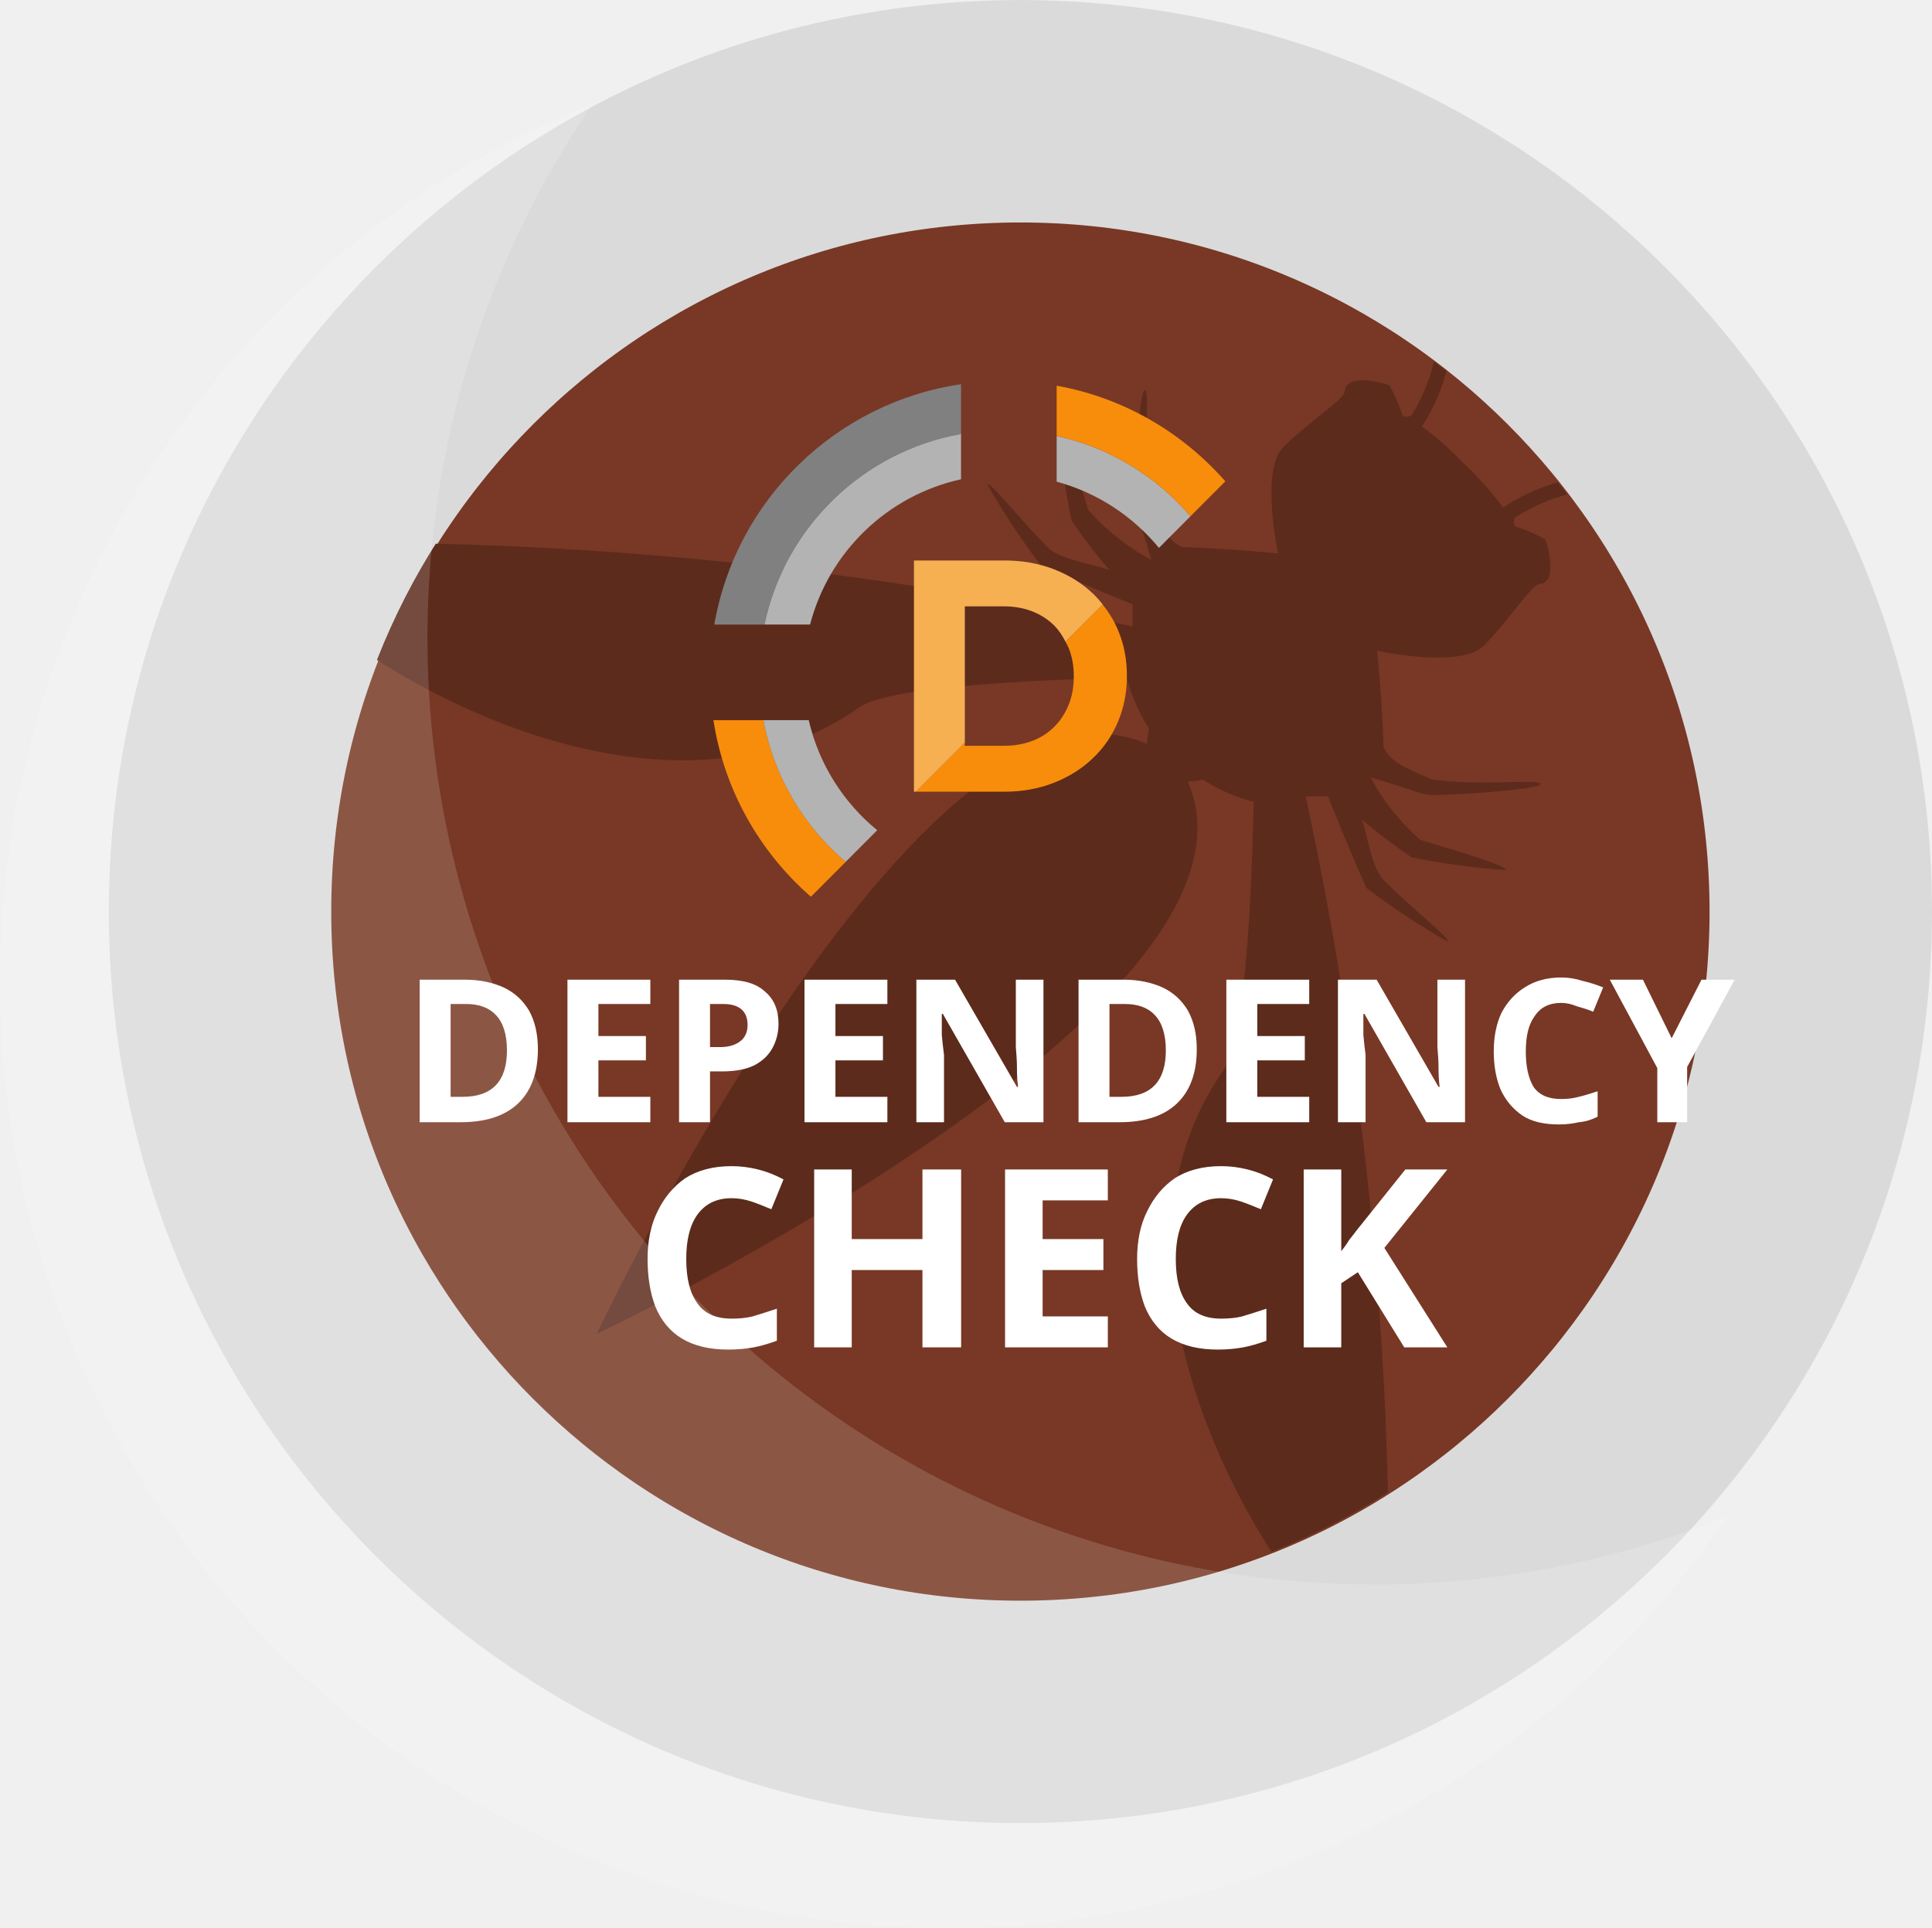
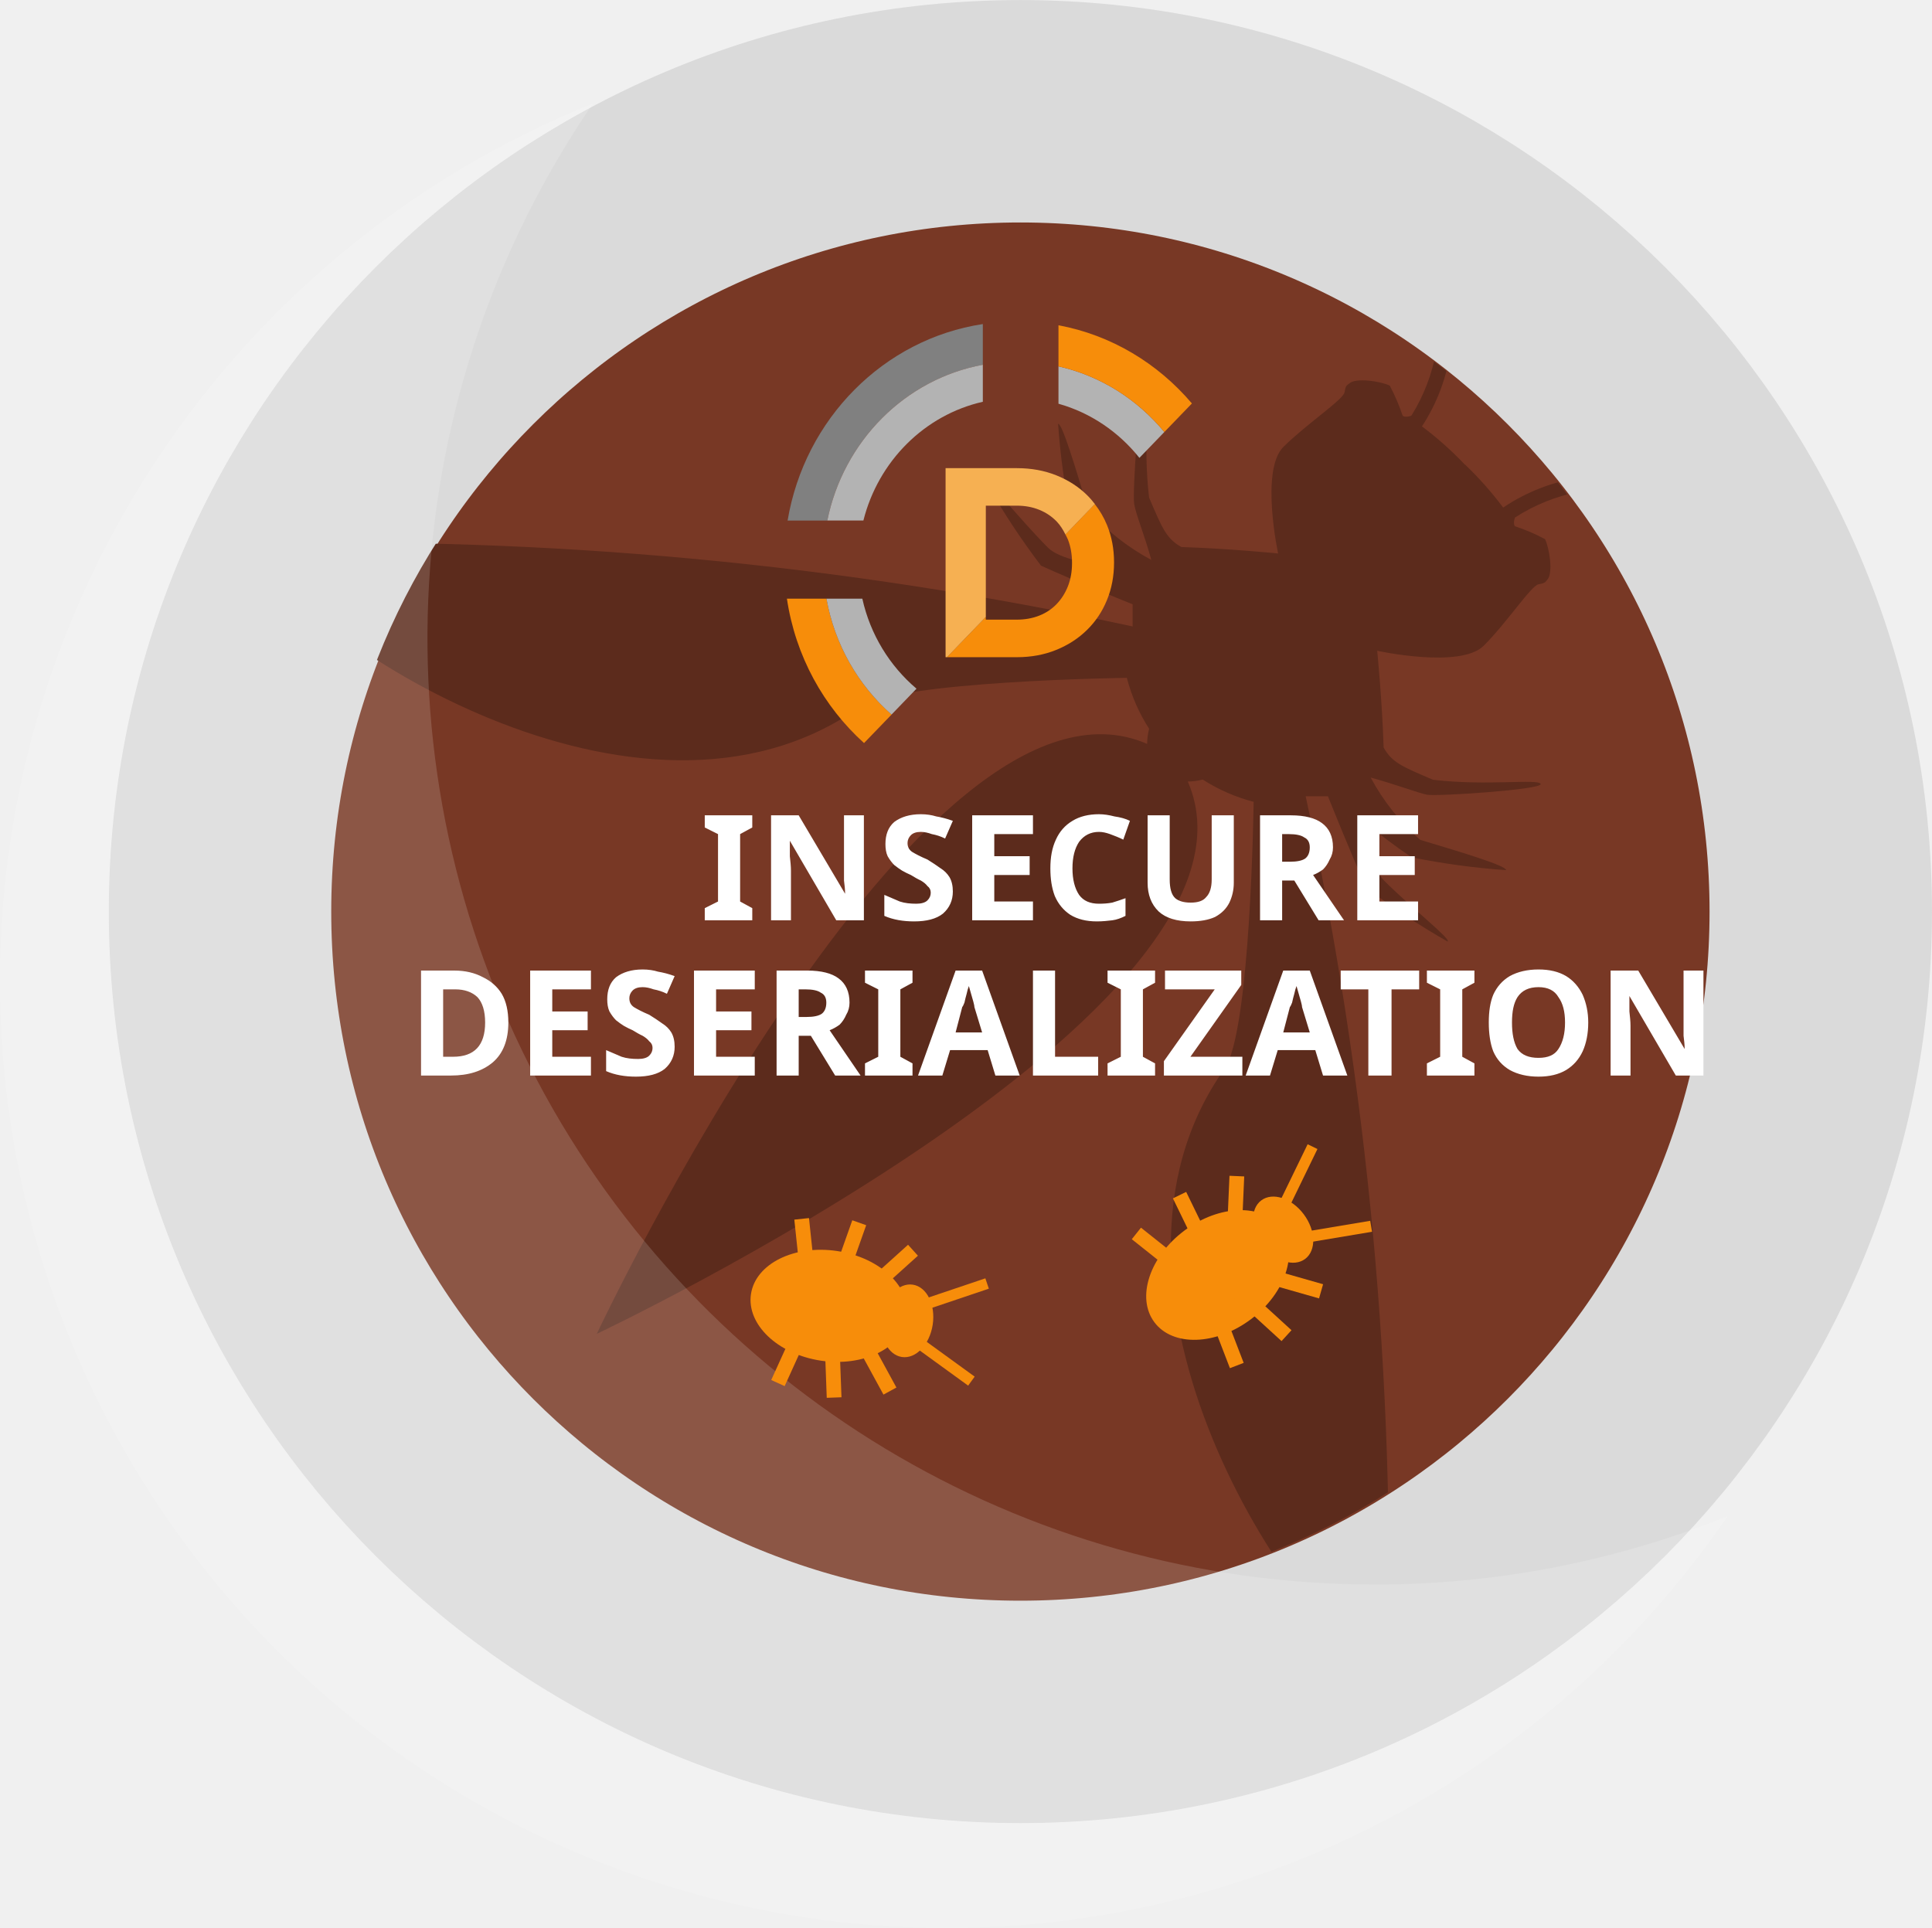
<svg xmlns="http://www.w3.org/2000/svg" width="27.318mm" height="27.262mm" viewBox="0 0 27.318 27.262" version="1.1" id="svg55">
  <defs id="defs49">
    <clipPath clipPathUnits="userSpaceOnUse" id="clipPath1706">
      <circle style="opacity:1;fill:#993727;fill-opacity:1;stroke:none;stroke-width:0.158;stroke-linecap:round;stroke-linejoin:miter;stroke-miterlimit:4;stroke-dasharray:none;stroke-opacity:1" id="circle1708" cx="99.773" cy="156.399" r="9.739" />
    </clipPath>
  </defs>
  <g id="layer1" transform="translate(-85.37079,-143.5176)">
    <circle class="cls-4" cx="99.799" cy="156.408" r="11.317" id="circle129" style="display:inline;fill:#783825;fill-opacity:1;stroke:#dadada;stroke-width:3.145px;stroke-miterlimit:10;stroke-opacity:1" />
    <path class="cls-5" d="m 106.087,150.088 a 4.838,4.838 0 0 1 0.538,0.607 2.658,2.658 0 0 1 1.095,-0.425 c 0.629,0.274 1.258,0.569 1.258,0.629 0,0.06 -0.944,-0.337 -1.277,-0.428 a 2.567,2.567 0 0 0 -0.909,0.365 c -0.032,0.091 0,0.123 0,0.123 a 2.708,2.708 0 0 1 0.425,0.182 c 0.06,0.12 0.12,0.484 0.031,0.576 -0.031,0.032 -0.019,0.044 -0.123,0.063 -0.104,0.019 -0.444,0.538 -0.774,0.868 -0.33,0.33 -1.507,0.072 -1.507,0.072 0,0 0.069,0.686 0.091,1.368 0.12,0.217 0.274,0.274 0.698,0.456 0.761,0.091 1.494,-0.019 1.522,0.06 0.028,0.079 -1.478,0.179 -1.61,0.151 -0.132,-0.028 -0.456,-0.151 -0.793,-0.242 a 3.145,3.145 0 0 0 0.701,0.881 c 0.607,0.182 1.214,0.365 1.214,0.428 a 10.257,10.257 0 0 1 -1.337,-0.182 7.845,7.845 0 0 1 -0.701,-0.532 c 0.079,0.233 0.142,0.701 0.315,0.865 0.412,0.409 0.944,0.821 0.896,0.859 a 10.506,10.506 0 0 1 -1.148,-0.758 c -0.217,-0.475 -0.544,-1.296 -0.544,-1.296 h -0.315 a 52.475,52.475 0 0 1 1.158,12.468 c -1.312,-0.657 -4.52,-5.498 -2.306,-8.615 0.371,-0.519 0.412,-3.775 0.412,-3.775 a 2.485,2.485 0 0 1 -0.72,-0.315 0.884,0.884 0 0 1 -0.211,0.028 c 1.393,3.199 -8.357,7.81 -8.357,7.81 0,0 4.583,-9.738 7.782,-8.342 a 0.887,0.887 0 0 1 0.028,-0.214 2.485,2.485 0 0 1 -0.315,-0.72 c 0,0 -3.249,0.041 -3.775,0.412 -3.117,2.202 -7.958,-0.994 -8.615,-2.306 a 52.67,52.67 0 0 1 12.472,1.167 V 152.063 c 0,0 -0.821,-0.33 -1.296,-0.547 a 10.506,10.506 0 0 1 -0.758,-1.148 c 0.038,-0.047 0.45,0.484 0.859,0.896 0.164,0.164 0.629,0.226 0.868,0.315 a 7.301,7.301 0 0 1 -0.535,-0.701 9.751,9.751 0 0 1 -0.192,-1.368 c 0.06,0 0.242,0.607 0.425,1.217 a 3.186,3.186 0 0 0 0.893,0.708 c -0.091,-0.337 -0.214,-0.629 -0.242,-0.789 -0.028,-0.16 0.072,-1.639 0.151,-1.61 0.079,0.028 -0.032,0.758 0.06,1.519 0.182,0.425 0.242,0.579 0.456,0.698 0.683,0.022 1.368,0.091 1.368,0.091 0,0 -0.255,-1.18 0.075,-1.507 0.33,-0.327 0.849,-0.67 0.865,-0.774 0.016,-0.104 0.031,-0.091 0.063,-0.12 0.091,-0.091 0.456,-0.032 0.576,0.028 a 2.847,2.847 0 0 1 0.182,0.425 c 0,0 0.031,0.032 0.123,0 a 2.567,2.567 0 0 0 0.352,-0.918 c -0.091,-0.337 -0.494,-1.274 -0.425,-1.277 0.069,-0.003 0.362,0.607 0.629,1.258 a 2.642,2.642 0 0 1 -0.406,1.088 4.838,4.838 0 0 1 0.607,0.541 z" id="path131" style="display:inline;fill:#5c2b1c;fill-opacity:1;stroke-width:0.315" clip-path="url(#clipPath1706)" />
-     <text xml:space="preserve" style="font-style:normal;font-weight:normal;font-size:2.822px;line-height:1.25;font-family:sans-serif;letter-spacing:0px;word-spacing:0px;display:inline;fill:#000000;fill-opacity:1;stroke:none;stroke-width:0.265" x="91.055" y="159.388" id="text29">
-       <tspan x="91.055" y="159.388" style="font-style:normal;font-variant:normal;font-weight:600;font-stretch:normal;font-size:2.822px;line-height:0;font-family:Hind;-inkscape-font-specification:'Hind, Semi-Bold';font-variant-ligatures:normal;font-variant-caps:normal;font-variant-numeric:normal;font-feature-settings:normal;text-align:start;writing-mode:lr-tb;text-anchor:start;fill:#ffffff;stroke-width:0.265" id="tspan26">DEPENDENCY</tspan>
-       <tspan x="91.055" y="162.916" style="font-style:normal;font-variant:normal;font-weight:600;font-stretch:normal;font-size:2.822px;line-height:0;font-family:Hind;-inkscape-font-specification:'Hind, Semi-Bold';font-variant-ligatures:normal;font-variant-caps:normal;font-variant-numeric:normal;font-feature-settings:normal;text-align:start;writing-mode:lr-tb;text-anchor:start;fill:#ffffff;stroke-width:0.265" id="tspan891" />
-       <tspan x="91.055" y="166.444" style="font-style:normal;font-variant:normal;font-weight:600;font-stretch:normal;font-size:2.822px;line-height:0;font-family:Hind;-inkscape-font-specification:'Hind, Semi-Bold';font-variant-ligatures:normal;font-variant-caps:normal;font-variant-numeric:normal;font-feature-settings:normal;text-align:start;letter-spacing:0px;writing-mode:lr-tb;text-anchor:start;fill:#ffffff;stroke-width:0.265" id="tspan20" />
-     </text>
    <text xml:space="preserve" style="font-style:normal;font-weight:normal;font-size:8.867px;line-height:1.25;font-family:sans-serif;letter-spacing:0px;word-spacing:0px;display:inline;fill:#000000;fill-opacity:1;stroke:none;stroke-width:0.222" x="101.683" y="151.069" id="text18">
      <tspan id="tspan16" x="101.683" y="151.069" style="stroke-width:0.222"> </tspan>
    </text>
-     <text xml:space="preserve" style="font-style:normal;font-weight:normal;font-size:2.822px;line-height:1.25;font-family:sans-serif;letter-spacing:0px;word-spacing:0px;display:inline;fill:#000000;fill-opacity:1;stroke:none;stroke-width:0.265" x="94.326" y="162.568" id="text24">
-       <tspan id="tspan22" x="94.326" y="162.568" style="font-style:normal;font-variant:normal;font-weight:600;font-stretch:normal;font-size:3.528px;font-family:hind;-inkscape-font-specification:'hind Semi-Bold';fill:#ffffff;stroke-width:0.265">CHECK</tspan>
-     </text>
    <path class="cls-6" d="m 104.803,165.923 a 13.381,13.381 0 0 1 -11.047,-20.942 13.384,13.384 0 1 0 16.042,19.977 13.346,13.346 0 0 1 -4.995,0.966 z" id="path133-3" style="display:inline;opacity:0.15;fill:#ffffff;stroke-width:0.315" />
-     <g style="display:inline" id="g1595" transform="matrix(0.6766086,0,0,0.6766086,7.963994,36.39392)">
+     <g style="display:inline" id="g1595" transform="matrix(0.535288,0,0,0.5531166,27.27795,56.0868)">
      <path style="opacity:1;fill:#808080;stroke-width:0.076" id="path127" class="s0" d="m 134.488,167.396 v -1.042 c -2.622,0.385 -4.706,2.424 -5.157,5.024 h 1.049 c 0.426,-2.03 2.055,-3.618 4.108,-3.982 z" />
      <path style="opacity:1;fill:#b3b3b3;stroke-width:0.076" id="path129" class="s2" d="m 134.488,168.342 v -0.947 c -2.052,0.365 -3.682,1.952 -4.108,3.982 h 0.953 c 0.394,-1.517 1.616,-2.699 3.155,-3.036 z" />
      <path id="path131-5" d="m 137.447,170.954 -0.778,0.779 c 0.023,0.044 0.049,0.086 0.068,0.133 0.072,0.179 0.107,0.375 0.107,0.587 v 0.014 c 0,0.216 -0.036,0.412 -0.107,0.587 -0.071,0.175 -0.17,0.327 -0.297,0.456 -0.127,0.129 -0.28,0.228 -0.459,0.297 -0.18,0.069 -0.378,0.104 -0.594,0.104 h -0.821 v -0.069 l -1.026,1.029 h 1.847 c 0.377,0 0.724,-0.062 1.039,-0.186 0.315,-0.124 0.587,-0.294 0.814,-0.511 0.228,-0.216 0.404,-0.471 0.528,-0.766 0.124,-0.294 0.186,-0.612 0.186,-0.953 v -0.013 c 0,-0.341 -0.062,-0.657 -0.186,-0.95 -0.083,-0.196 -0.192,-0.374 -0.323,-0.536 z" style="fill:#f78d0a;stroke-width:0.076" />
      <path id="path133" style="opacity:1;fill:#f6b052;fill-opacity:1;stroke-width:0.076" d="m 134.567,170.997 h 0.821 c 0.216,0 0.414,0.036 0.594,0.107 0.179,0.071 0.332,0.172 0.459,0.3 0.093,0.095 0.166,0.208 0.229,0.33 l 0.778,-0.779 c -0.064,-0.079 -0.131,-0.156 -0.206,-0.227 -0.227,-0.216 -0.499,-0.385 -0.814,-0.507 -0.315,-0.122 -0.662,-0.183 -1.039,-0.183 h -1.885 v 4.833 h 0.037 l 1.026,-1.029 v -2.845 z" />
      <path style="opacity:1;fill:#b3b3b3;stroke-width:0.076" id="path135" class="s2" d="m 136.486,167.435 v 0.956 c 0.851,0.23 1.593,0.723 2.138,1.384 l 0.659,-0.661 c -0.712,-0.834 -1.687,-1.437 -2.797,-1.679 z" />
      <path id="path137" d="m 136.486,166.385 v 1.05 c 1.11,0.242 2.085,0.845 2.797,1.679 l 0.728,-0.73 c -0.898,-1.024 -2.129,-1.748 -3.525,-1.999 z m -6.128,6.99 h -1.045 c 0.225,1.466 0.969,2.759 2.037,3.691 l 0.728,-0.729 c -0.878,-0.746 -1.501,-1.783 -1.72,-2.962 z" style="fill:#f78d0a;stroke-width:0.076" />
      <path style="opacity:1;fill:#b3b3b3;stroke-width:0.076" id="path139" class="s2" d="m 131.306,173.375 h -0.949 c 0.219,1.179 0.842,2.216 1.72,2.962 l 0.659,-0.661 c -0.705,-0.578 -1.22,-1.381 -1.431,-2.301 z" />
    </g>
+     <text class="cls-7" id="text4362" style="font-weight:700;font-size:2.085px;font-family:Hind-Bold, Hind;fill:#ffffff;stroke-width:0.313" x="95.275" y="156.535">INSECURE<tspan x="91.138" y="158.724" id="tspan4360" style="font-size:2.085px;stroke-width:0.313">DESERIALIZATION</tspan>
+     </text>
+     <g transform="matrix(-0.0312035,0.2061318,-0.2061318,-0.0312035,105.0236,168.2006)" id="g1119-6-2-6">
+       <ellipse ry="5.351" rx="3.759" cy="42.078" cx="-23.793" id="path265-7-7-1" style="opacity:1;vector-effect:none;fill:#f78d0a;fill-opacity:1;stroke:#ffffff;stroke-width:0;stroke-linecap:butt;stroke-linejoin:miter;stroke-miterlimit:4;stroke-dasharray:none;stroke-dashoffset:0;stroke-opacity:1" />
+       <ellipse ry="1.741" rx="2.481" cy="36.672" cx="-23.583" id="path267-5-0-8" style="opacity:1;stroke:#ffffff;stroke-width:0;stroke-miterlimit:4;stroke-dasharray:none;stroke-opacity:1;fill:#f78d0a;fill-opacity:1" />
+       <path id="path1078-35-9-7" d="m -26.896,31.702 2.029,3.94" style="fill:none;stroke:#f78d0a;stroke-width:0.74px;stroke-linecap:butt;stroke-linejoin:miter;stroke-opacity:1" />
+       <path id="path1078-3-6-3-9" d="m -20.19,31.763 -2.108,4.075" style="fill:none;stroke:#f78d0a;stroke-width:0.754px;stroke-linecap:butt;stroke-linejoin:miter;stroke-opacity:1" />
+       <path id="path1097-2-6-2" d="m -28.375,37.009 4.728,3.877 4.951,-3.761" style="fill:none;stroke:#f78d0a;stroke-width:1px;stroke-linecap:butt;stroke-linejoin:miter;stroke-opacity:1" />
+       <path id="path1099-9-0-0" d="m -29.673,40.893 5.703,1.098 6.275,-1.188" style="fill:none;stroke:#f78d0a;stroke-width:1px;stroke-linecap:butt;stroke-linejoin:miter;stroke-opacity:1" />
+       <path id="path1101-1-6-2" d="m -29.349,44.794 5.993,-1.567 5.26,1.49" style="fill:none;stroke:#f78d0a;stroke-width:1px;stroke-linecap:butt;stroke-linejoin:miter;stroke-opacity:1" />
+     </g>
+     <g transform="matrix(0.1250284,0.1668289,-0.1668289,0.1250284,112.5814,160.2552)" id="g1119-6-2-6-3">
+       <ellipse ry="5.351" rx="3.759" cy="42.078" cx="-23.793" id="path265-7-7-1-7" style="opacity:1;vector-effect:none;fill:#f78d0a;fill-opacity:1;stroke:#ffffff;stroke-width:0;stroke-linecap:butt;stroke-linejoin:miter;stroke-miterlimit:4;stroke-dasharray:none;stroke-dashoffset:0;stroke-opacity:1" />
+       <ellipse ry="1.741" rx="2.481" cy="36.672" cx="-23.583" id="path267-5-0-8-5" style="opacity:1;stroke:#ffffff;stroke-width:0;stroke-miterlimit:4;stroke-dasharray:none;stroke-opacity:1;fill:#f78d0a;fill-opacity:1" />
+       <path id="path1078-35-9-7-9" d="m -26.896,31.702 2.029,3.94" style="fill:none;stroke:#f78d0a;stroke-width:0.74px;stroke-linecap:butt;stroke-linejoin:miter;stroke-opacity:1" />
+       <path id="path1078-3-6-3-9-2" d="m -20.19,31.763 -2.108,4.075" style="fill:none;stroke:#f78d0a;stroke-width:0.754px;stroke-linecap:butt;stroke-linejoin:miter;stroke-opacity:1" />
+       <path id="path1097-2-6-2-2" d="m -28.375,37.009 4.728,3.877 4.951,-3.761" style="fill:none;stroke:#f78d0a;stroke-width:1px;stroke-linecap:butt;stroke-linejoin:miter;stroke-opacity:1" />
+       <path id="path1099-9-0-0-8" d="m -29.673,40.893 5.703,1.098 6.275,-1.188" style="fill:none;stroke:#f78d0a;stroke-width:1px;stroke-linecap:butt;stroke-linejoin:miter;stroke-opacity:1" />
+       <path id="path1101-1-6-2-9" d="m -29.349,44.794 5.993,-1.567 5.26,1.49" style="fill:none;stroke:#f78d0a;stroke-width:1px;stroke-linecap:butt;stroke-linejoin:miter;stroke-opacity:1" />
+     </g>
  </g>
</svg>
